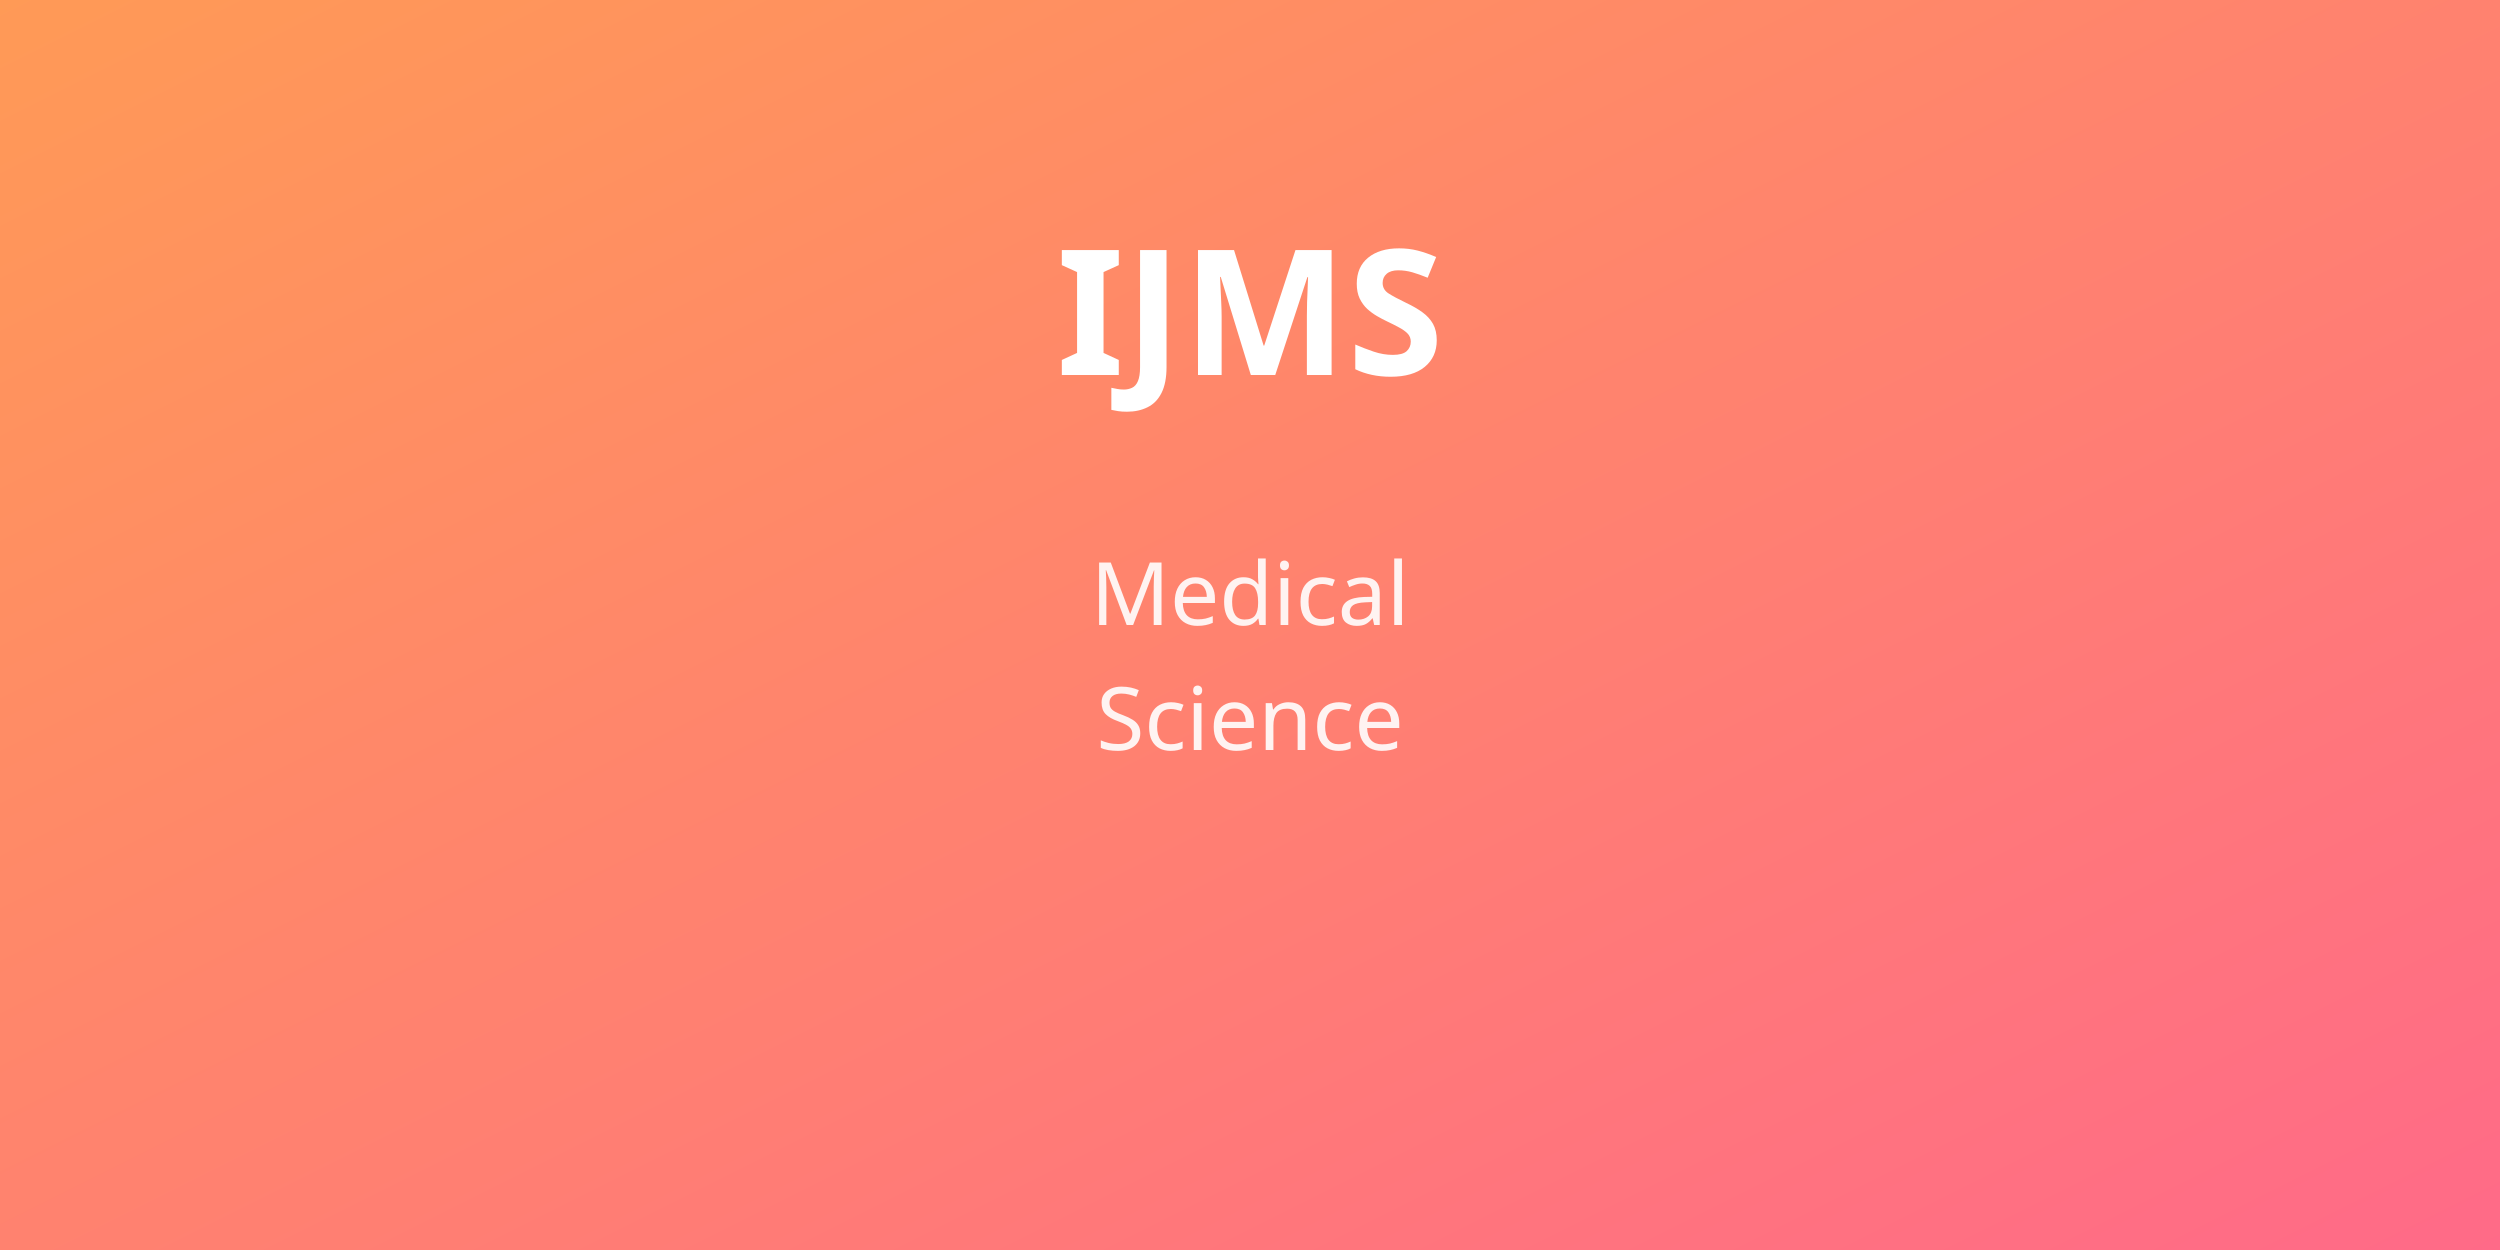
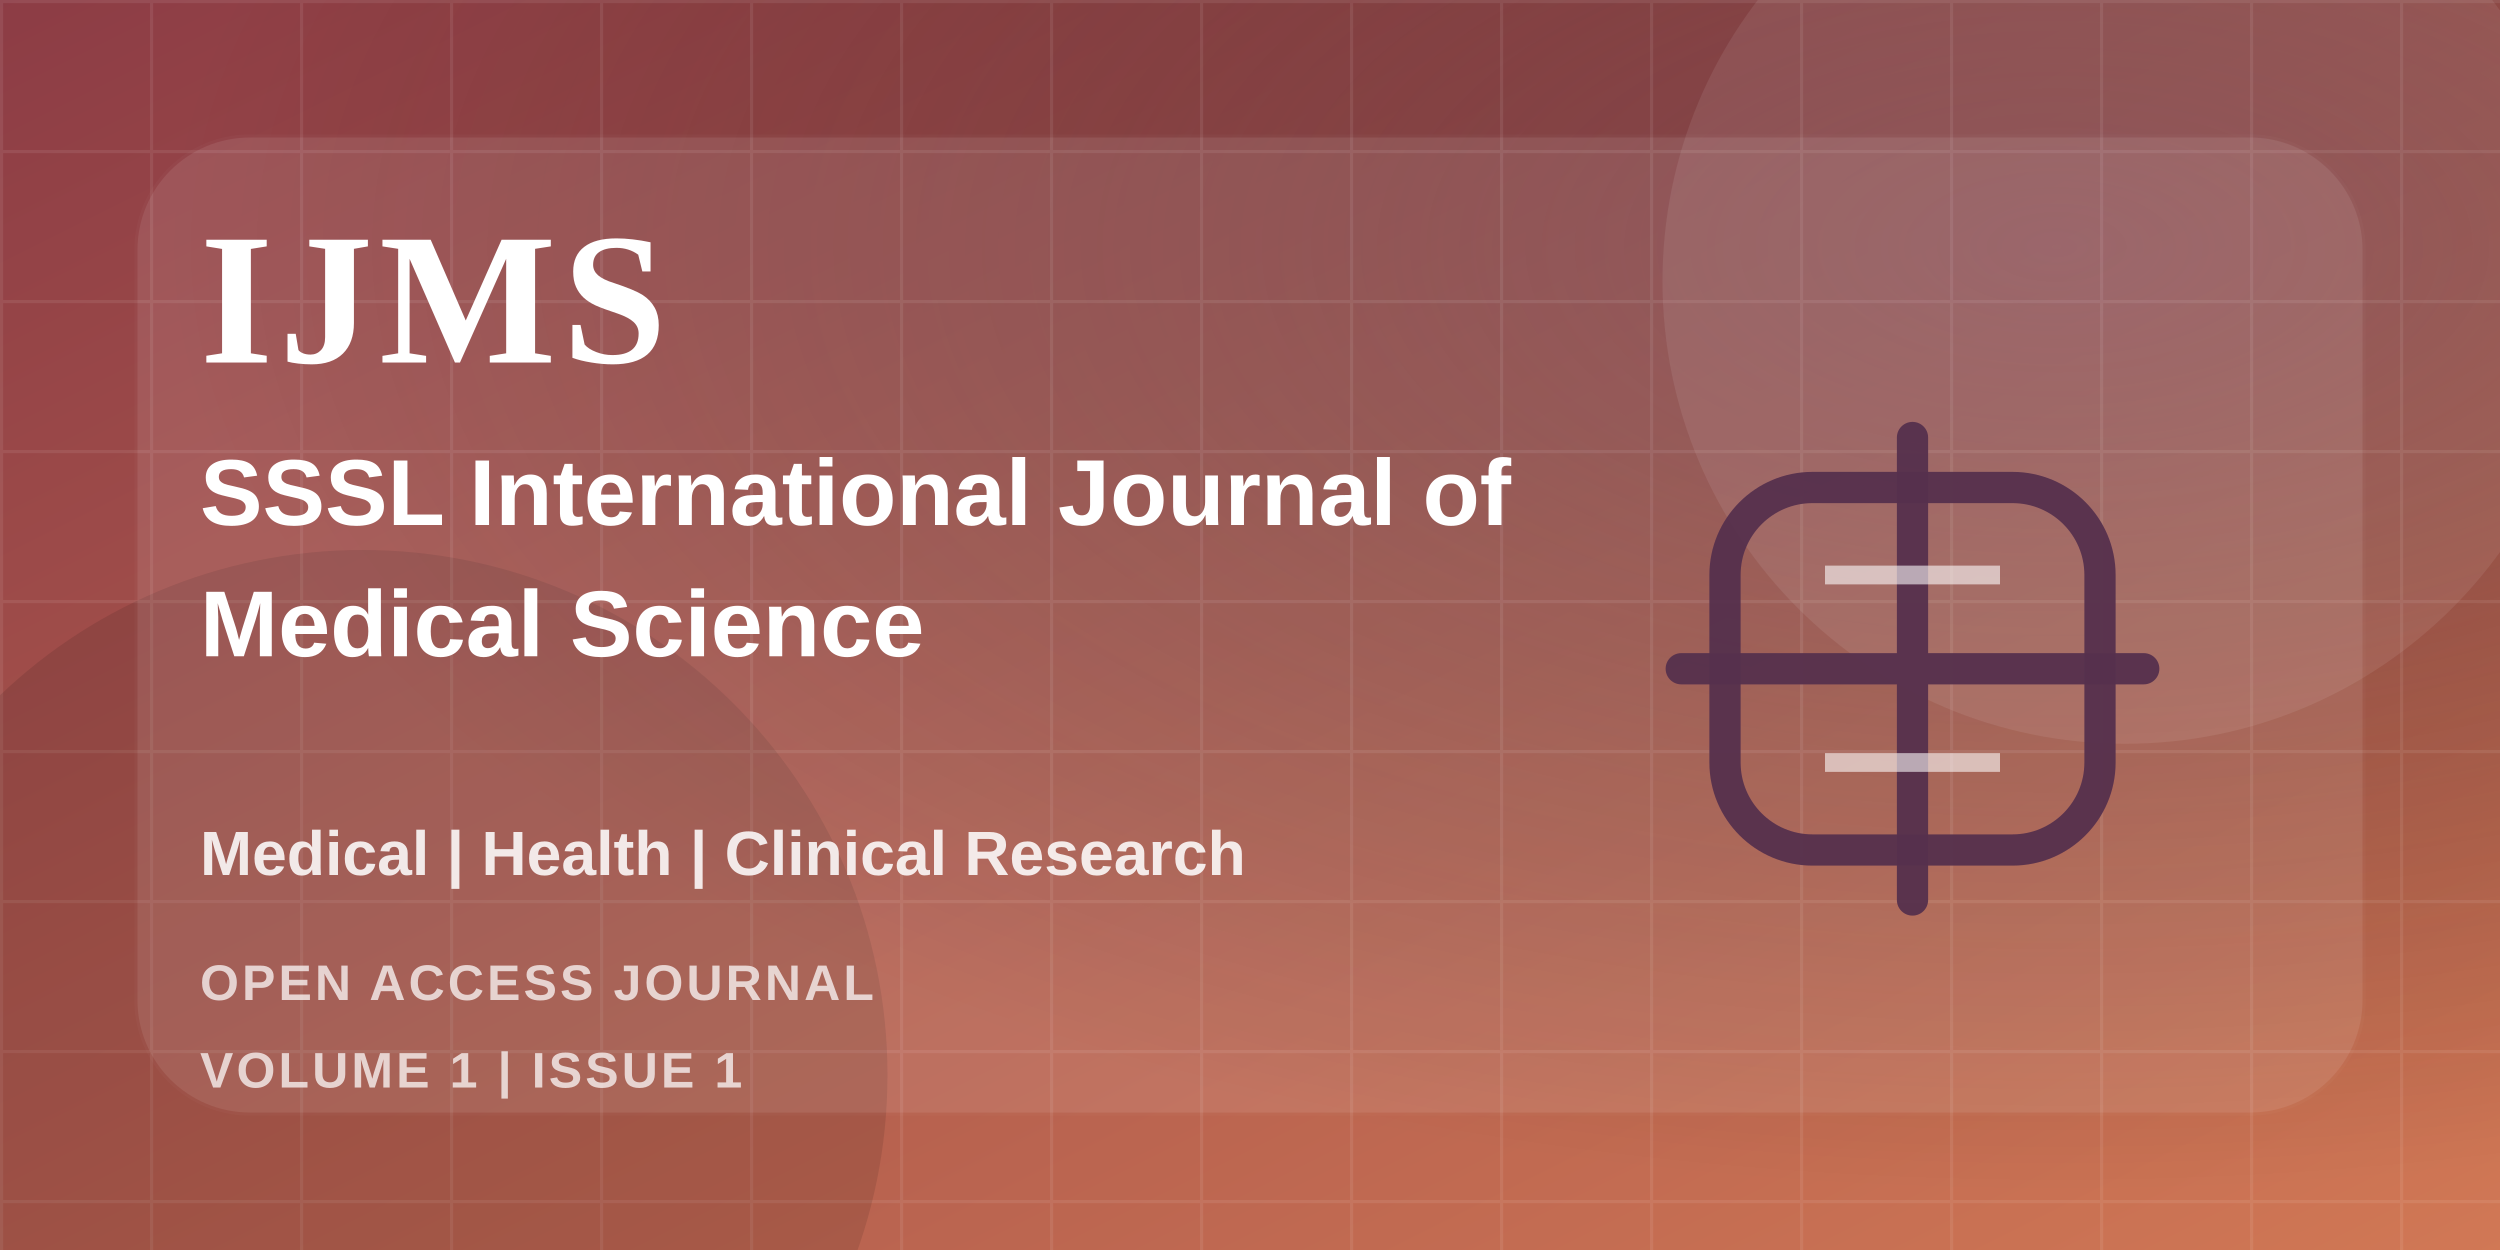
- <svg xmlns="http://www.w3.org/2000/svg" viewBox="0 0 400 200">
+ <svg xmlns="http://www.w3.org/2000/svg" viewBox="0 0 400 200" role="img" aria-labelledby="title-IJMS desc-IJMS">
  <defs>
-     <linearGradient id="grad7" x1="0%" y1="0%" x2="100%" y2="100%">
-       <stop offset="0%" style="stop-color:#ff9a56;stop-opacity:1" />
-       <stop offset="100%" style="stop-color:#ff6a88;stop-opacity:1" />
+     <linearGradient id="coverGrad7" x1="0%" y1="0%" x2="100%" y2="100%">
+       <stop offset="0%" stop-color="#8c3c45" />
+       <stop offset="100%" stop-color="#d17855" />
    </linearGradient>
+     <radialGradient id="glow7" cx="82%" cy="20%" r="75%">
+       <stop offset="0%" stop-color="#56304d" stop-opacity="0.45" />
+       <stop offset="100%" stop-color="#000000" stop-opacity="0" />
+     </radialGradient>
+     <pattern id="grid7" width="24" height="24" patternUnits="userSpaceOnUse">
+       <path d="M24 0H0V24" fill="none" stroke="#ffffff" stroke-opacity="0.08" stroke-width="1" />
+     </pattern>
+     <style>
+       .code { font-family: Georgia, 'Times New Roman', serif; font-size: 30px; font-weight: 800; letter-spacing: 1px; fill: #ffffff; }
+       .title { font-family: 'Outfit', 'Segoe UI', Arial, sans-serif; font-size: 15px; font-weight: 800; fill: #ffffff; }
+       .subject { font-family: 'Poppins', 'Segoe UI', Arial, sans-serif; font-size: 10px; font-weight: 700; fill: rgba(255,255,255,0.86); }
+       .meta { font-family: 'Poppins', 'Segoe UI', Arial, sans-serif; font-size: 8px; font-weight: 700; fill: rgba(255,255,255,0.72); letter-spacing: 0.5px; }
+     </style>
  </defs>
-   <rect width="400" height="200" fill="url(#grad7)" />
-   <text x="200" y="60" font-size="28" font-weight="bold" fill="white" text-anchor="middle" font-family="Outfit">IJMS</text>
-   <text x="200" y="100" font-size="14" fill="rgba(255,255,255,0.9)" text-anchor="middle" font-family="Poppins">Medical</text>
-   <text x="200" y="120" font-size="14" fill="rgba(255,255,255,0.9)" text-anchor="middle" font-family="Poppins">Science</text>
+   <rect width="400" height="200" rx="0" fill="url(#coverGrad7)" />
+   <rect width="400" height="200" fill="url(#glow7)" />
+   <rect width="400" height="200" fill="url(#grid7)" />
+   <circle cx="340" cy="45" r="74" fill="#ffffff" opacity="0.08" />
+   <circle cx="58" cy="172" r="84" fill="#000000" opacity="0.10" />
+   <rect x="22" y="22" width="356" height="156" rx="18" fill="#ffffff" opacity="0.10" stroke="#ffffff" stroke-opacity="0.22" />
+   <text x="32" y="58" class="code">IJMS</text>
+   <text x="32" y="84" class="title">SSSL International Journal of</text>
+   <text x="32" y="105" class="title">Medical Science</text>
+   <text x="32" y="140" class="subject">Medical | Health | Clinical Research</text>
+   <text x="32" y="160" class="meta">OPEN ACCESS JOURNAL</text>
+   <text x="32" y="174" class="meta">VOLUME 1 | ISSUE 1</text>
+   <path d="M306 70v74M269 107h74" fill="none" stroke="#56304d" stroke-width="5" stroke-linecap="round" stroke-linejoin="round" opacity="0.95" />
+   <rect x="276" y="78" width="60" height="58" rx="14" fill="none" stroke="#56304d" stroke-width="5" stroke-linecap="round" stroke-linejoin="round" opacity="0.95" />
+   <path d="M292 92h28M292 122h28" stroke="#ffffff" opacity="0.58" stroke-width="3" />
</svg>
